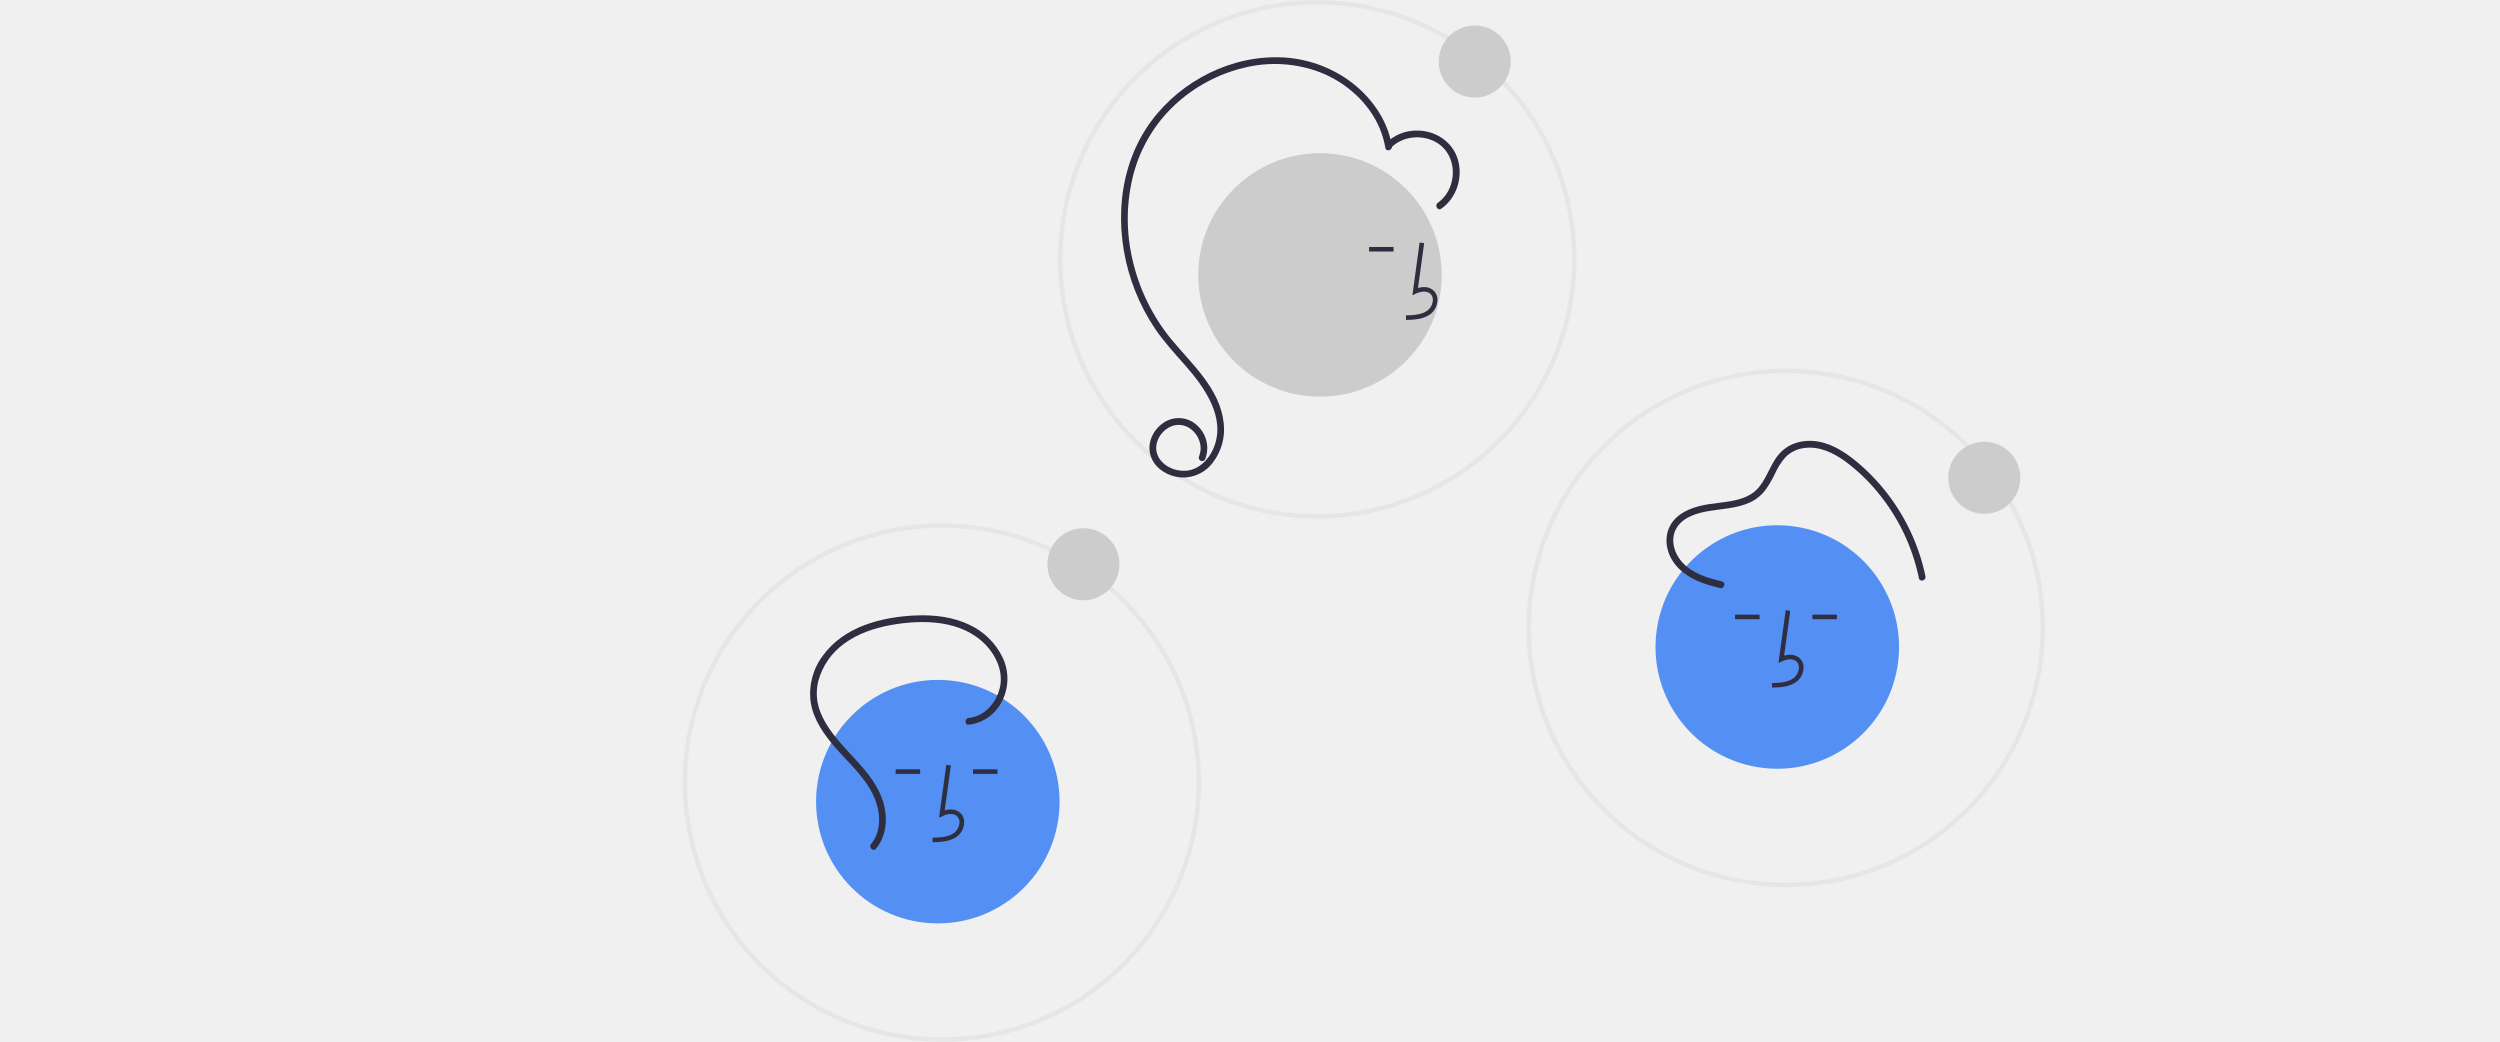
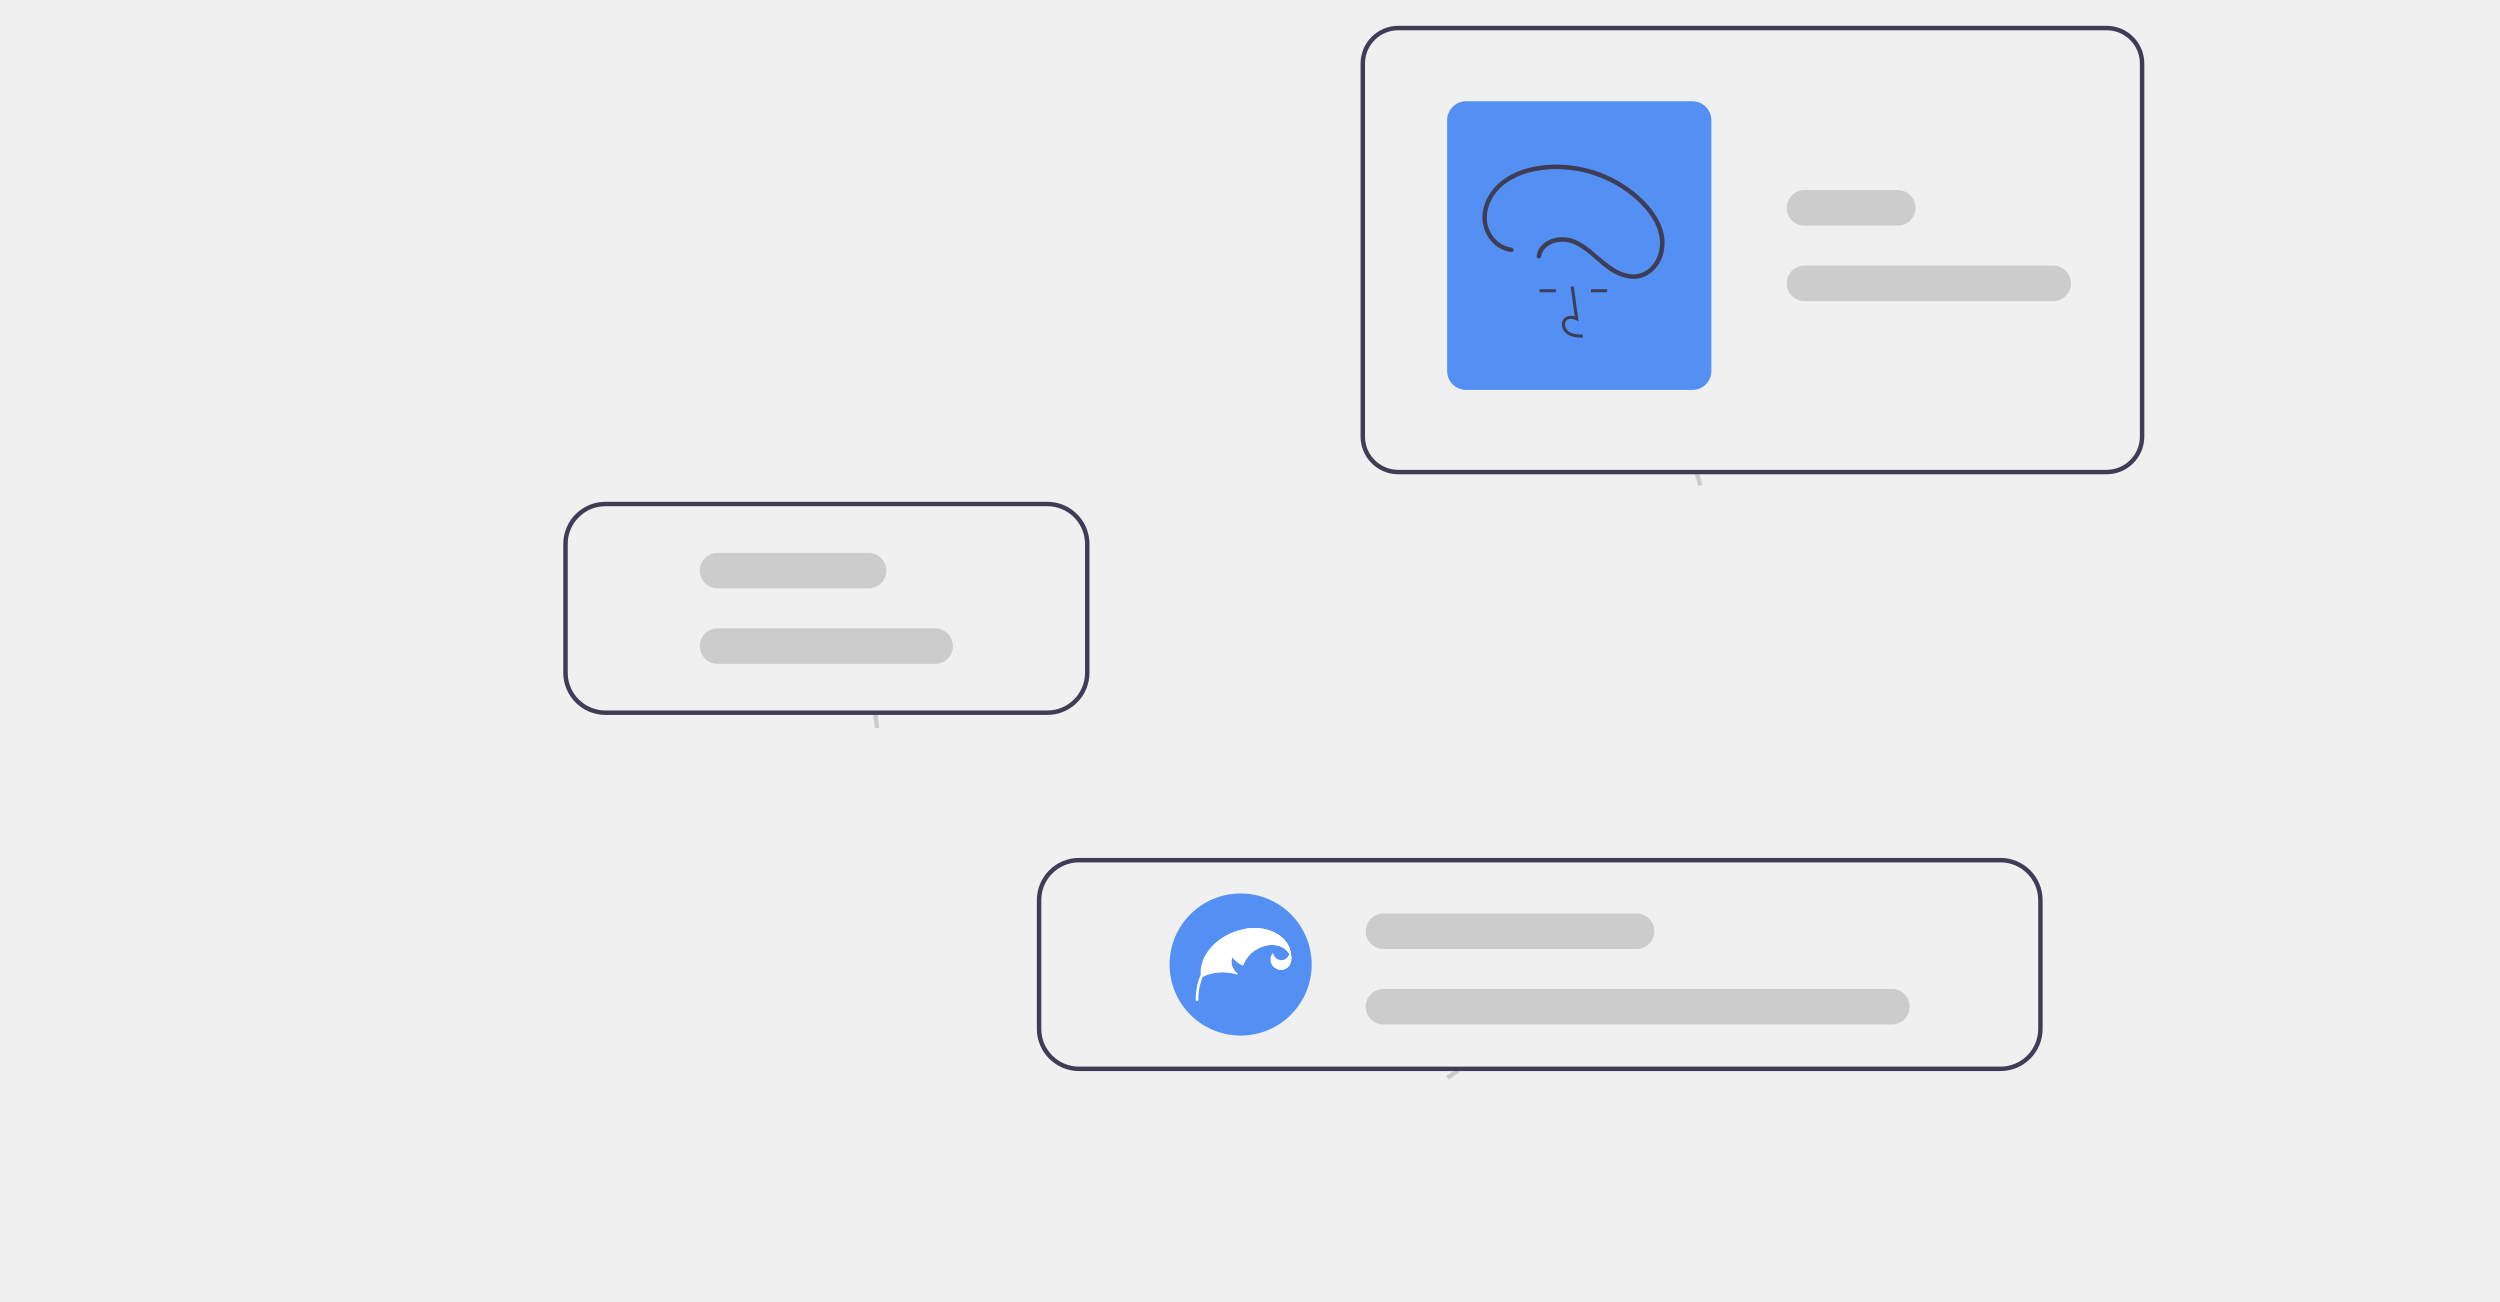
- <svg xmlns="http://www.w3.org/2000/svg" id="acb0935a-a5d3-4db2-8c3a-1d54a68cd318" viewBox="0 0 1099 458.04">
+ <svg xmlns="http://www.w3.org/2000/svg" id="b4e3060f-5130-489b-849d-7962070b1d51" viewBox="0 0 1126 585.99">
  <defs>
-     <style>.cls-1{fill:#e6e6e6;}.cls-2{fill:#ccc;}.cls-3{fill:#5490f4;}.cls-4{fill:#2f2e41;}</style>
+     <style>.cls-1{fill:#ccc;}.cls-2{fill:#3f3d56;}.cls-3{fill:#5490f4;}.cls-4{fill:#fff;}</style>
  </defs>
-   <path class="cls-1" d="M785,390a112.85,112.85,0,0,1-38.52-6.7h0l-.18-.06a113.65,113.65,0,0,1-15.64-7c-1.29-.7-2.59-1.44-3.87-2.21-.88-.52-1.75-1.06-2.62-1.6A114,114,0,1,1,899.05,276h0a114.57,114.57,0,0,1-54.75,97.41c-2,1.19-4,2.33-6.17,3.49-3,1.58-6,3-9.07,4.28l-.56.25c-1.06.43-2.11.84-3.17,1.24-.48.19-1,.38-1.5.56A113.7,113.7,0,0,1,785.09,390Zm-38.17-8.7.16.06a110.78,110.78,0,0,0,12.74,3.77A112.5,112.5,0,0,0,785,388h.11a111.71,111.71,0,0,0,38.06-6.65c.5-.18,1-.36,1.47-.55.84-.31,1.67-.64,2.49-1h0l.63-.26c3.16-1.3,6.34-2.79,9.46-4.43,2.15-1.14,4.14-2.27,6.06-3.44A112.54,112.54,0,0,0,897.05,276h0a112,112,0,1,0-171.83,94.7c.85.53,1.7,1.05,2.57,1.57,1.26.76,2.54,1.49,3.81,2.17a111.07,111.07,0,0,0,15.21,6.86Z" />
-   <path class="cls-1" d="M579,228a112.85,112.85,0,0,1-38.52-6.7h0l-.18-.06a113.65,113.65,0,0,1-15.64-7c-1.29-.7-2.59-1.44-3.87-2.21-.88-.52-1.75-1.06-2.62-1.6A114,114,0,1,1,693.05,114h0a114.57,114.57,0,0,1-54.75,97.41c-2,1.19-4,2.33-6.17,3.49-3,1.58-6,3-9.07,4.28l-.56.25c-1.06.43-2.11.84-3.17,1.24-.48.19-1,.38-1.5.56A113.7,113.7,0,0,1,579.09,228Zm-38.17-8.7.16.06a110.78,110.78,0,0,0,12.74,3.77A112.5,112.5,0,0,0,579,226h.11a111.71,111.71,0,0,0,38.06-6.65c.5-.18,1-.36,1.47-.55.84-.31,1.67-.64,2.49-1h0l.63-.26c3.16-1.3,6.34-2.79,9.46-4.43,2.15-1.14,4.14-2.27,6.06-3.44A112.54,112.54,0,0,0,691.05,114h0a112,112,0,1,0-171.83,94.7c.85.53,1.7,1,2.57,1.57,1.26.76,2.54,1.49,3.81,2.17a111.07,111.07,0,0,0,15.21,6.86Z" />
-   <path class="cls-1" d="M414,458a112.85,112.85,0,0,1-38.52-6.7h0l-.18-.06a113.65,113.65,0,0,1-15.64-7c-1.29-.7-2.59-1.44-3.87-2.21-.88-.52-1.75-1.06-2.62-1.6A114,114,0,1,1,528.05,344h0a114.57,114.57,0,0,1-54.75,97.41c-2,1.19-4,2.33-6.17,3.49-3,1.58-6,3-9.07,4.28l-.56.25c-1.06.43-2.11.84-3.17,1.24-.48.19-1,.38-1.5.56A113.7,113.7,0,0,1,414.09,458Zm-38.17-8.7.16.06a110.78,110.78,0,0,0,12.74,3.77A112.5,112.5,0,0,0,414,456h.11a111.71,111.71,0,0,0,38.06-6.65c.5-.18,1-.36,1.47-.55.84-.31,1.67-.64,2.49-1h0l.63-.26c3.16-1.3,6.34-2.79,9.46-4.43,2.15-1.14,4.14-2.27,6.06-3.44A112.54,112.54,0,0,0,526.05,344h0a112,112,0,1,0-171.83,94.7c.85.53,1.7,1.05,2.57,1.57,1.26.76,2.54,1.49,3.81,2.17A111.07,111.07,0,0,0,375.81,449.34Z" />
-   <circle class="cls-2" cx="476.28" cy="248.04" r="15.84" />
-   <circle class="cls-2" cx="648.28" cy="27.04" r="15.84" />
-   <circle class="cls-2" cx="872.28" cy="210.04" r="15.84" />
-   <circle class="cls-3" cx="781.27" cy="284.4" r="53.52" transform="translate(375.39 1010.03) rotate(-80.78)" />
-   <path class="cls-4" d="M757,255.59c-6.25-1.48-13-3.46-17.45-8.38-3.79-4.18-5.57-10.64-2.21-15.61,3.07-4.53,9.12-6.19,14.22-7,5.92-1,12-1.14,17.56-3.66a18.07,18.07,0,0,0,6.93-5.5,46.92,46.92,0,0,0,4.39-7.54,27.31,27.31,0,0,1,4.6-7.07,14,14,0,0,1,7.9-3.86c6.7-1,13.07,2.08,18.34,5.93A80.07,80.07,0,0,1,825.08,216a86.6,86.6,0,0,1,18.47,38.15c.39,1.89,3.28,1.09,2.89-.8a89.45,89.45,0,0,0-16.86-36.52,87.35,87.35,0,0,0-14.11-14.46c-5.44-4.37-11.71-8.19-18.86-8.55a19.36,19.36,0,0,0-9.59,1.9,17.45,17.45,0,0,0-6.68,6.22c-3.37,5.11-5,11.72-10.43,15.17s-12.4,3.54-18.65,4.51c-5.55.87-11.73,2.7-15.5,7.16-4.15,4.93-4,11.66-.89,17.1,3.45,6,9.86,9.35,16.3,11.31,1.66.51,3.34.93,5,1.33,1.88.44,2.68-2.45.8-2.89Z" />
-   <path class="cls-4" d="M779,302.27l-.05-2c3.72-.1,7-.33,9.46-2.13a6.16,6.16,0,0,0,2.38-4.53,3.54,3.54,0,0,0-1.15-2.9c-1.64-1.38-4.27-.93-6.19,0l-1.65.76L785,268.23l2,.27-2.7,19.72c2.61-.76,5-.43,6.68,1a5.44,5.44,0,0,1,1.86,4.49,8.12,8.12,0,0,1-3.2,6.07C786.4,302.07,782.29,302.18,779,302.27Z" />
-   <rect class="cls-4" x="796.73" y="270.2" width="10.77" height="2" />
-   <rect class="cls-4" x="762.73" y="270.2" width="10.77" height="2" />
-   <circle class="cls-3" cx="412.27" cy="352.4" r="53.52" />
-   <path class="cls-4" d="M410,370.27l-.05-2c3.72-.1,7-.33,9.46-2.13a6.16,6.16,0,0,0,2.38-4.53,3.54,3.54,0,0,0-1.15-2.9c-1.64-1.38-4.27-.93-6.19,0l-1.65.76L416,336.23l2,.27-2.7,19.72c2.61-.76,5-.43,6.68,1a5.44,5.44,0,0,1,1.86,4.49,8.12,8.12,0,0,1-3.2,6.07C417.4,370.07,413.29,370.18,410,370.27Z" />
-   <rect class="cls-4" x="427.73" y="338.2" width="10.77" height="2" />
-   <rect class="cls-4" x="393.73" y="338.2" width="10.77" height="2" />
-   <circle class="cls-2" cx="580.26" cy="120.86" r="53.52" />
-   <path class="cls-4" d="M618.09,140.65l-.05-2c3.72-.1,7-.34,9.46-2.14a6.16,6.16,0,0,0,2.38-4.53,3.51,3.51,0,0,0-1.15-2.89c-1.64-1.38-4.27-.94-6.19-.06l-1.65.76,3.17-23.19,2,.27-2.7,19.73c2.61-.77,5-.44,6.68,1a5.46,5.46,0,0,1,1.86,4.49,8.16,8.16,0,0,1-3.2,6.08C625.51,140.44,621.4,140.56,618.09,140.65Z" />
-   <rect class="cls-4" x="601.84" y="108.57" width="10.77" height="2" />
-   <path class="cls-4" d="M611.9,64.18c-2-11.91-9.55-22.16-19.26-29.07a55.07,55.07,0,0,0-32.52-9.94c-22.49.24-44.48,12.84-56.54,31.75C490.22,77.86,490,105.21,499,127.85a87.55,87.55,0,0,0,8.74,16.62c3.87,5.74,8.57,10.81,13.14,16,8.51,9.67,18.27,23.11,12.57,36.61-2.11,5-6.56,9.51-12.21,9.87-4.78.3-10.07-2-12.19-6.48-2.37-5,.91-11,5.76-13,5.09-2.16,10.38,1,12.26,5.92a9.47,9.47,0,0,1,.09,7.06,1.55,1.55,0,0,0,.54,2.05,1.5,1.5,0,0,0,2.05-.53,13.42,13.42,0,0,0-3.36-14.85,11.86,11.86,0,0,0-15.31-1c-4.76,3.47-7.27,9.69-4.86,15.3,2.08,4.86,7.13,7.79,12.23,8.41a16.35,16.35,0,0,0,14.75-6.53,23.92,23.92,0,0,0,4.75-17.27C536.26,170.7,524,160.2,514.79,149a84.88,84.88,0,0,1-16.87-34.53,78.27,78.27,0,0,1,.32-37.78A64.2,64.2,0,0,1,516.58,46a67.89,67.89,0,0,1,30.24-16.2,56.15,56.15,0,0,1,33.69,2.05c11.28,4.47,21.28,13.32,26,24.58A38.43,38.43,0,0,1,609,65c.32,1.9,3.21,1.1,2.89-.8Z" />
-   <path class="cls-4" d="M611.83,64.64c5-4.83,13.18-5.53,19.21-2.26,6.25,3.38,8.75,10.67,7.15,17.4a15.75,15.75,0,0,1-6.11,9.37c-1.58,1.09-.08,3.69,1.51,2.59,6.76-4.7,9.6-13.76,7.29-21.6-2.4-8.18-10.39-13.07-18.74-12.74a18.88,18.88,0,0,0-12.43,5.11C608.32,63.86,610.44,66,611.83,64.64Z" />
-   <path class="cls-4" d="M425.89,318.59A18.72,18.72,0,0,0,440.62,308a21.66,21.66,0,0,0,.08-19.06,30.52,30.52,0,0,0-14.39-14.21c-7.29-3.53-15.53-4.51-23.56-4.19-15.12.61-31.78,4.86-41.07,17.75a27.83,27.83,0,0,0-5.3,20.42c1.18,7.59,5.8,14.17,10.74,19.83,5.17,5.94,11.14,11.3,15.22,18.1,3.54,5.89,5.44,13.3,3.08,20a14.69,14.69,0,0,1-2.48,4.35c-1.22,1.47.89,3.61,2.12,2.12,4.26-5.14,5.12-11.92,3.78-18.31-1.48-7-5.73-13-10.39-18.29-9.05-10.34-22.54-21.63-18.73-37.08a29.72,29.72,0,0,1,11.5-16.57c6-4.39,13.24-6.8,20.54-8.11,14-2.51,30.9-2.25,41.46,8.64,4.39,4.52,7.4,10.85,6.6,17.27-.73,5.78-4.43,11.46-9.83,13.87a12.94,12.94,0,0,1-4.1,1.07c-1.9.18-1.92,3.18,0,3Z" />
+   <path class="cls-1" d="M652.49,486.28l-1.12-1.66q2.49-1.67,4.92-3.39l1.16,1.64C655.81,484,654.15,485.16,652.49,486.28Z" />
+   <path class="cls-1" d="M764.88,218.93q-.84-2.9-1.62-5.8l1.93-.52c.52,1.93,1,3.85,1.61,5.76Z" />
+   <path class="cls-1" d="M394,328q-.33-3-.72-5.93l2-.26c.26,2,.51,4,.73,6Z" />
+   <path class="cls-2" d="M948.8,11.62h-319a17,17,0,0,0-17,17v168a17,17,0,0,0,17,17h319a17,17,0,0,0,17-17v-168A17,17,0,0,0,948.8,11.62Zm15,185a15,15,0,0,1-15,15h-319a15,15,0,0,1-15-15v-168a15,15,0,0,1,15-15h319a15,15,0,0,1,15,15Z" />
+   <path class="cls-1" d="M924.74,135.62h-112a8,8,0,0,1,0-16h112a8,8,0,0,1,0,16Z" />
+   <path class="cls-1" d="M854.74,101.62h-42a8,8,0,0,1,0-16h42a8,8,0,0,1,0,16Z" />
+   <path class="cls-3" d="M762.3,175.62h-102a8.51,8.51,0,0,1-8.5-8.5v-113a8.52,8.52,0,0,1,8.5-8.5h102a8.51,8.51,0,0,1,8.5,8.5v113A8.49,8.49,0,0,1,762.3,175.62Z" />
+   <path class="cls-2" d="M712.85,152.09c-2.25-.07-5.05-.14-7.21-1.72a5.52,5.52,0,0,1-2.17-4.13,3.75,3.75,0,0,1,1.26-3.06,4.8,4.8,0,0,1,4.54-.65l-1.83-13.42,1.35-.18L711,144.7l-1.13-.51c-1.31-.6-3.1-.91-4.21,0a2.41,2.41,0,0,0-.78,2,4.12,4.12,0,0,0,1.62,3.08c1.67,1.23,3.9,1.39,6.43,1.46Z" />
+   <rect class="cls-2" x="693.45" y="130.27" width="7.33" height="1.36" />
+   <rect class="cls-2" x="716.57" y="130.27" width="7.33" height="1.36" />
+   <path class="cls-2" d="M680.72,111.48c-5.9-.67-10.47-6.32-11-12.06-.59-6.82,3.38-13.31,8.83-17.13,5.7-4,12.81-5.68,19.68-6.05a54.06,54.06,0,0,1,37,12.19c5.15,4.27,10,9.72,11.78,16.3,1.59,5.72.3,12.19-4.3,16.2a10.91,10.91,0,0,1-8.34,2.57c-3.56-.37-6.86-2.25-9.7-4.32-5.55-4-10.1-9.64-16.85-11.75-4.95-1.54-11.37-.18-14.4,4.29a8.25,8.25,0,0,0-1.3,3.42,1,1,0,0,0,.71,1.25,1,1,0,0,0,1.26-.71c.79-5.64,7.73-7.74,12.59-6.46,7.1,1.88,11.86,8.21,17.68,12.23a21.37,21.37,0,0,0,10.29,4.11,12.72,12.72,0,0,0,9-2.76c5-3.92,6.88-10.68,5.78-16.76-1.28-7-6-13.07-11.21-17.74a56.09,56.09,0,0,0-38.33-14.16c-7.19.16-14.7,1.65-20.89,5.45-6,3.69-10.66,9.86-11.27,17-.53,6.31,2.85,12.91,8.67,15.68a13.45,13.45,0,0,0,4.35,1.22c1.3.15,1.29-1.89,0-2Z" />
+   <path class="cls-2" d="M901,386.41H486a19,19,0,0,0-19,19v58a19,19,0,0,0,19,19H901a19,19,0,0,0,19-19v-58A19,19,0,0,0,901,386.41Zm17,77a17,17,0,0,1-17,17H486a17,17,0,0,1-17-17v-58a17,17,0,0,1,17-17H901a17,17,0,0,1,17,17Z" />
+   <path class="cls-3" d="M558.78,402.42a32,32,0,1,0,32,32A32,32,0,0,0,558.78,402.42Z" />
+   <path class="cls-1" d="M852.12,461.42h-229a8,8,0,0,1,0-16h229a8,8,0,0,1,0,16Z" />
+   <path class="cls-1" d="M737.12,427.42h-114a8,8,0,0,1,0-16h114a8,8,0,0,1,0,16Z" />
+   <path class="cls-2" d="M490.65,243.66A19,19,0,0,0,471.7,226h-199a19,19,0,0,0-19,19v58a19,19,0,0,0,19,19h199a19,19,0,0,0,19-19V245C490.7,244.54,490.68,244.1,490.65,243.66ZM488.7,303a17,17,0,0,1-17,17h-199a17,17,0,0,1-17-17V245a17,17,0,0,1,17-17h199a17,17,0,0,1,16.94,15.68q.06.65.06,1.32Z" />
+   <path class="cls-1" d="M421.2,299h-98a8,8,0,0,1,0-16h98a8,8,0,1,1,0,16Z" />
+   <path class="cls-1" d="M391.2,265h-68a8,8,0,1,1,0-16h68a8,8,0,0,1,0,16Z" />
+   <path class="cls-4" d="M539.18,450.85a.64.64,0,0,1-.64-.65h0c.11-5.64,1-10.3,5.21-16.14a.64.64,0,0,1,1,.75,24.49,24.49,0,0,0-5,15.41A.63.63,0,0,1,539.18,450.85Z" />
+   <path class="cls-4" d="M580.79,429.58c0,.13-.07.26-.11.38a3.74,3.74,0,0,1-7.16-.37.26.26,0,0,0-.31-.19.31.31,0,0,0-.15.1,4.4,4.4,0,0,0-.61,1.25,4.67,4.67,0,1,0,8.34-1.17Z" />
+   <path class="cls-4" d="M580.79,429.58c0,.13-.07.26-.11.38a3.71,3.71,0,0,1-1.92,2.12,4.69,4.69,0,0,1-3.27,4.55,4.67,4.67,0,0,0,5.3-7.05Z" />
+   <path class="cls-4" d="M580.72,426.94c-3.22-8.16-14.58-11.32-25.38-7.06-9.58,3.78-15.48,12.12-14.46,19.66a.51.51,0,0,0,.56.43l.14,0a21.35,21.35,0,0,1,15.48-1.08.21.21,0,0,0,.27-.13.22.22,0,0,0-.06-.23c-2-1.89-3.07-4.3-2.5-6.57a5,5,0,0,1,.29-.85,11.42,11.42,0,0,0,4.53,3.7.31.31,0,0,0,.41-.14v0a13.39,13.39,0,0,1,5.9-7c5.55-3.33,12.15-2.53,14.73,1.78a7.35,7.35,0,0,1,.93,2.57,12.39,12.39,0,0,0-.85-5Z" />
+   <path class="cls-4" d="M581.57,432a12.27,12.27,0,0,0-3.61-9.24c-6.21-3.26-15.66-2.49-24.17,2.6-6.32,3.78-10.78,9.15-12.68,14.54a.49.49,0,0,0,.47,0,21.35,21.35,0,0,1,15.48-1.08.21.21,0,0,0,.27-.13.2.2,0,0,0-.06-.23c-2-1.89-3.07-4.3-2.51-6.58,0-.19.11-.37.18-.56a.16.16,0,0,1,.22-.09.13.13,0,0,1,.07.05,11.66,11.66,0,0,0,4.35,3.46.31.31,0,0,0,.41-.14l0,0a13.45,13.45,0,0,1,5.89-7c5.56-3.32,12.15-2.53,14.73,1.78a7.21,7.21,0,0,1,.93,2.58Z" />
+   <path class="cls-4" d="M580.72,426.94c-2.71-6.86-11.18-10.19-20.23-8.54,6.54,0,12.25,2.69,14.93,7.44a7.89,7.89,0,0,1,5.21,3.57,7.22,7.22,0,0,1,.94,2.58,12.47,12.47,0,0,0-.85-5.05Z" />
+   <path class="cls-4" d="M580.72,426.94a12.23,12.23,0,0,0-2.76-4.19,18.24,18.24,0,0,0-7.66-1.94,13.42,13.42,0,0,1,5.12,5,7.91,7.91,0,0,1,5.21,3.58,7.17,7.17,0,0,1,.94,2.57,12.39,12.39,0,0,0-.85-5Z" />
</svg>
